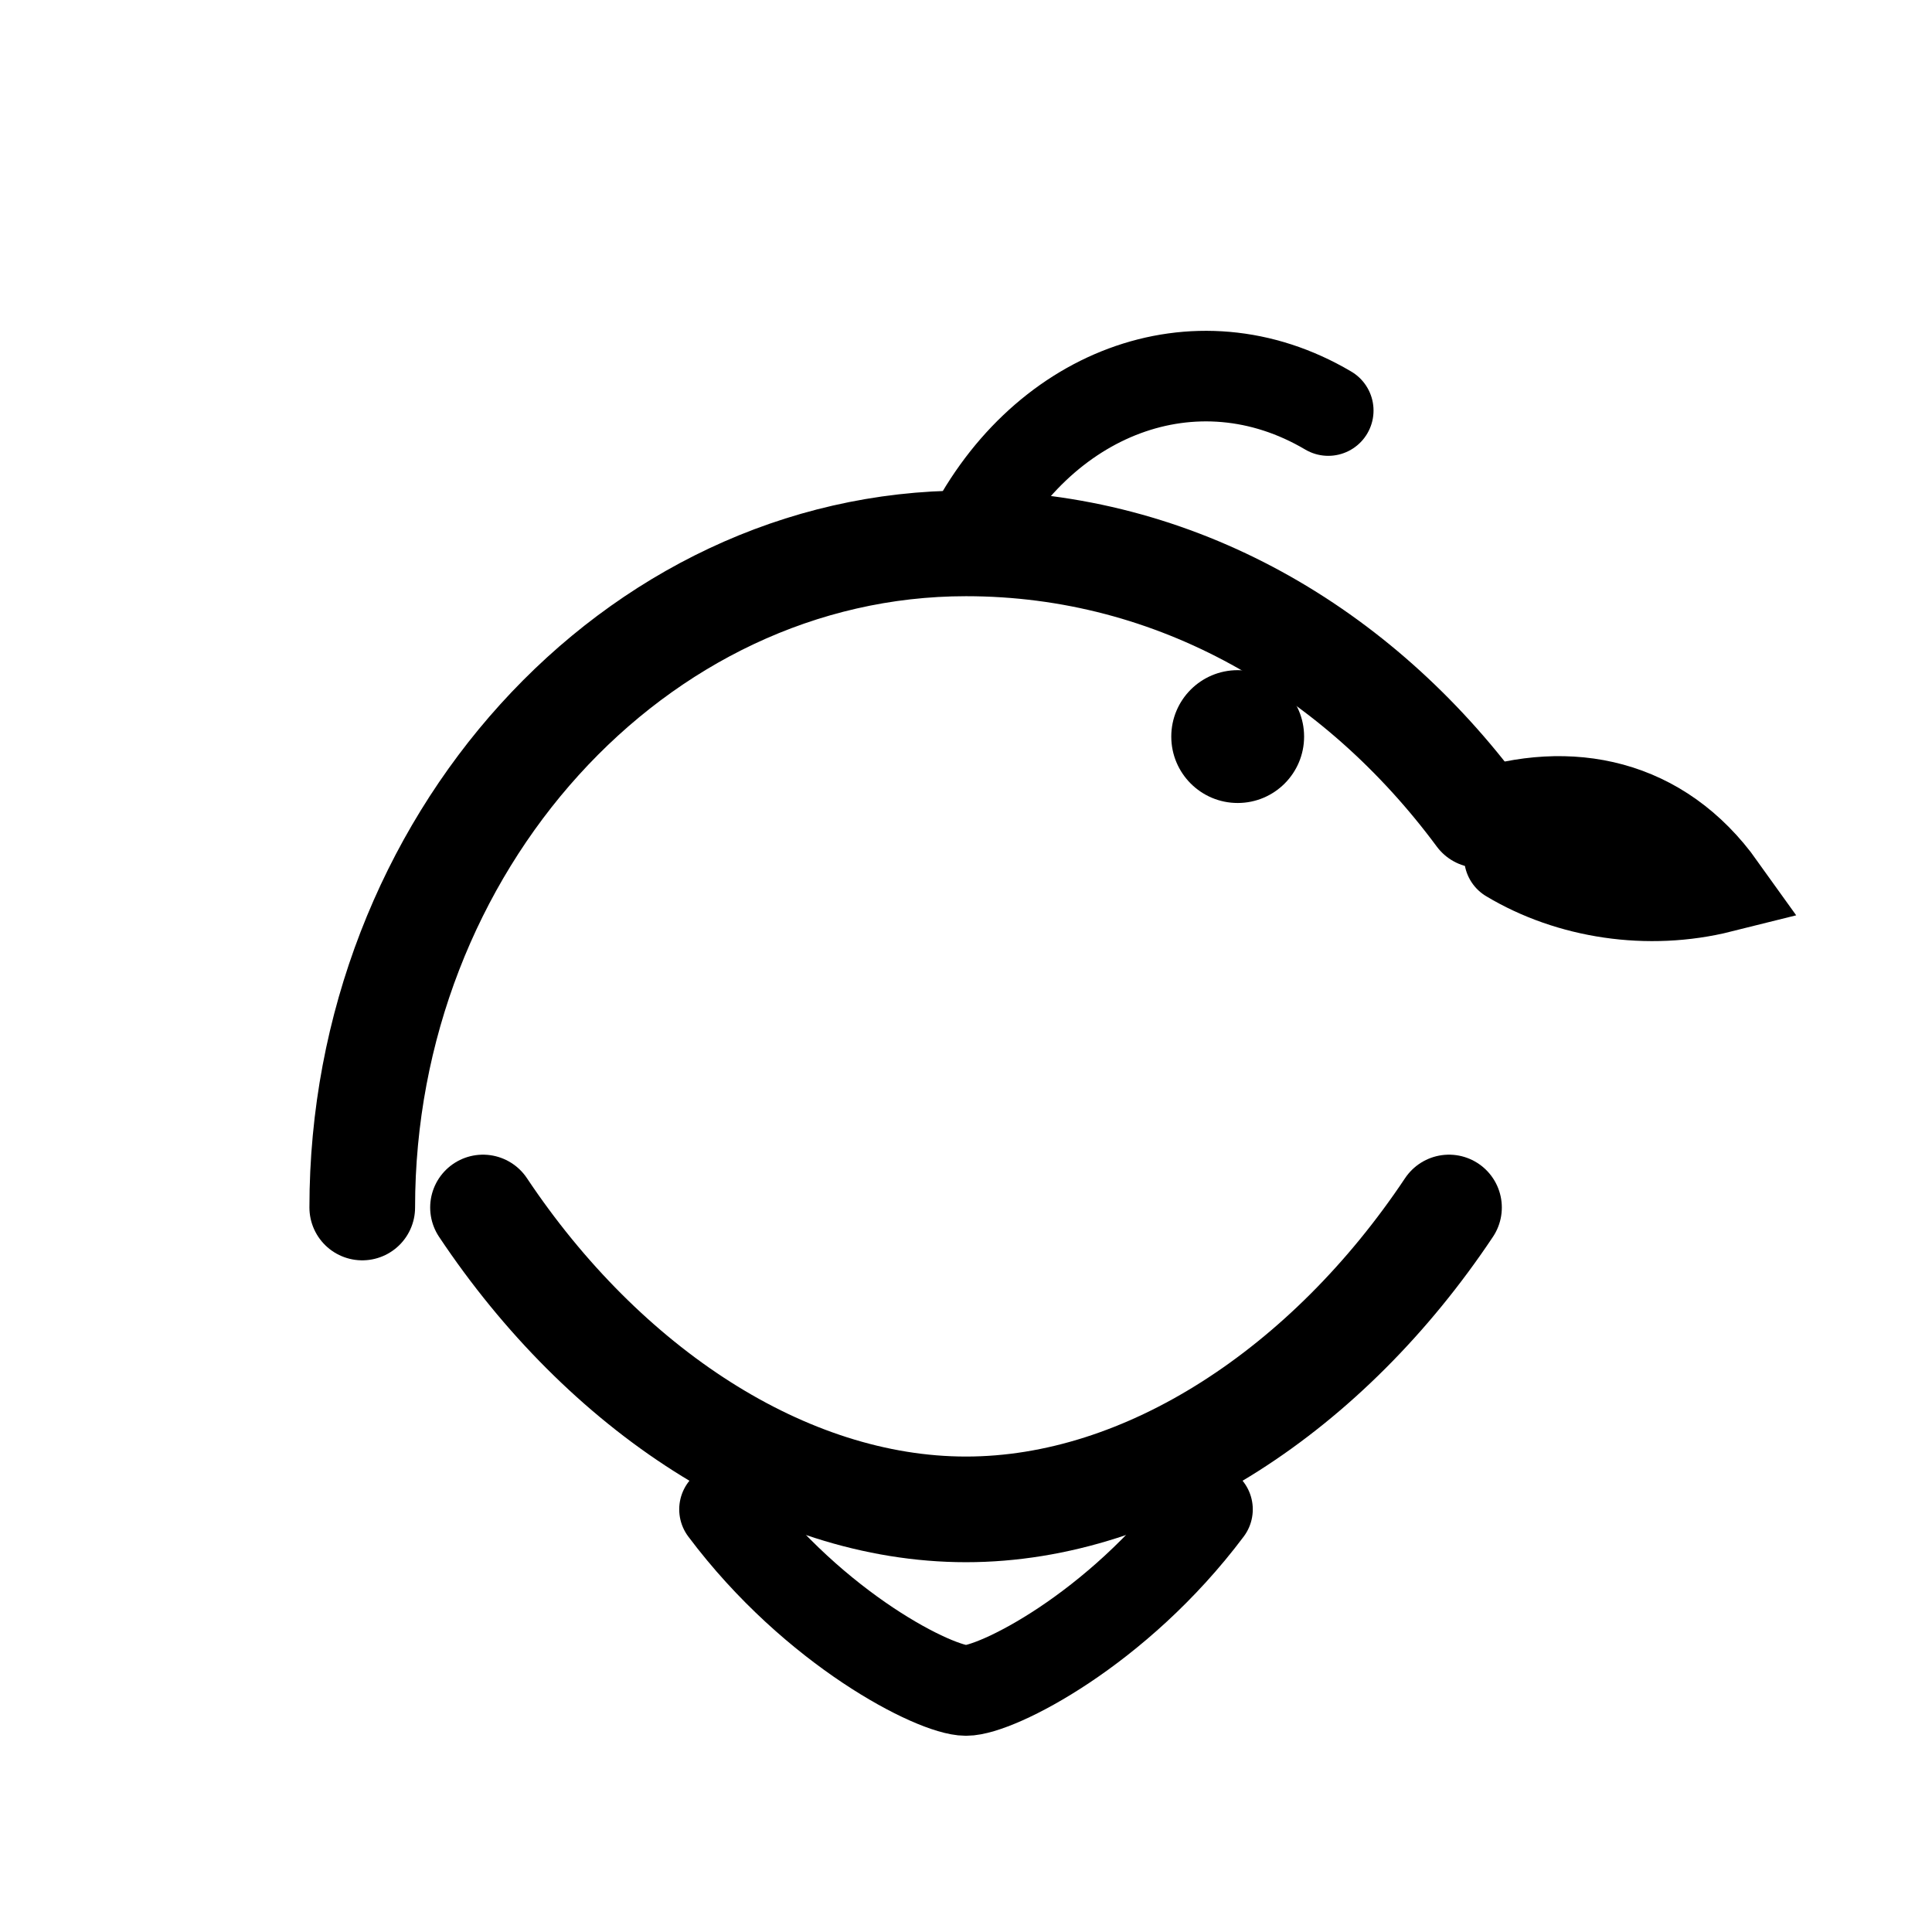
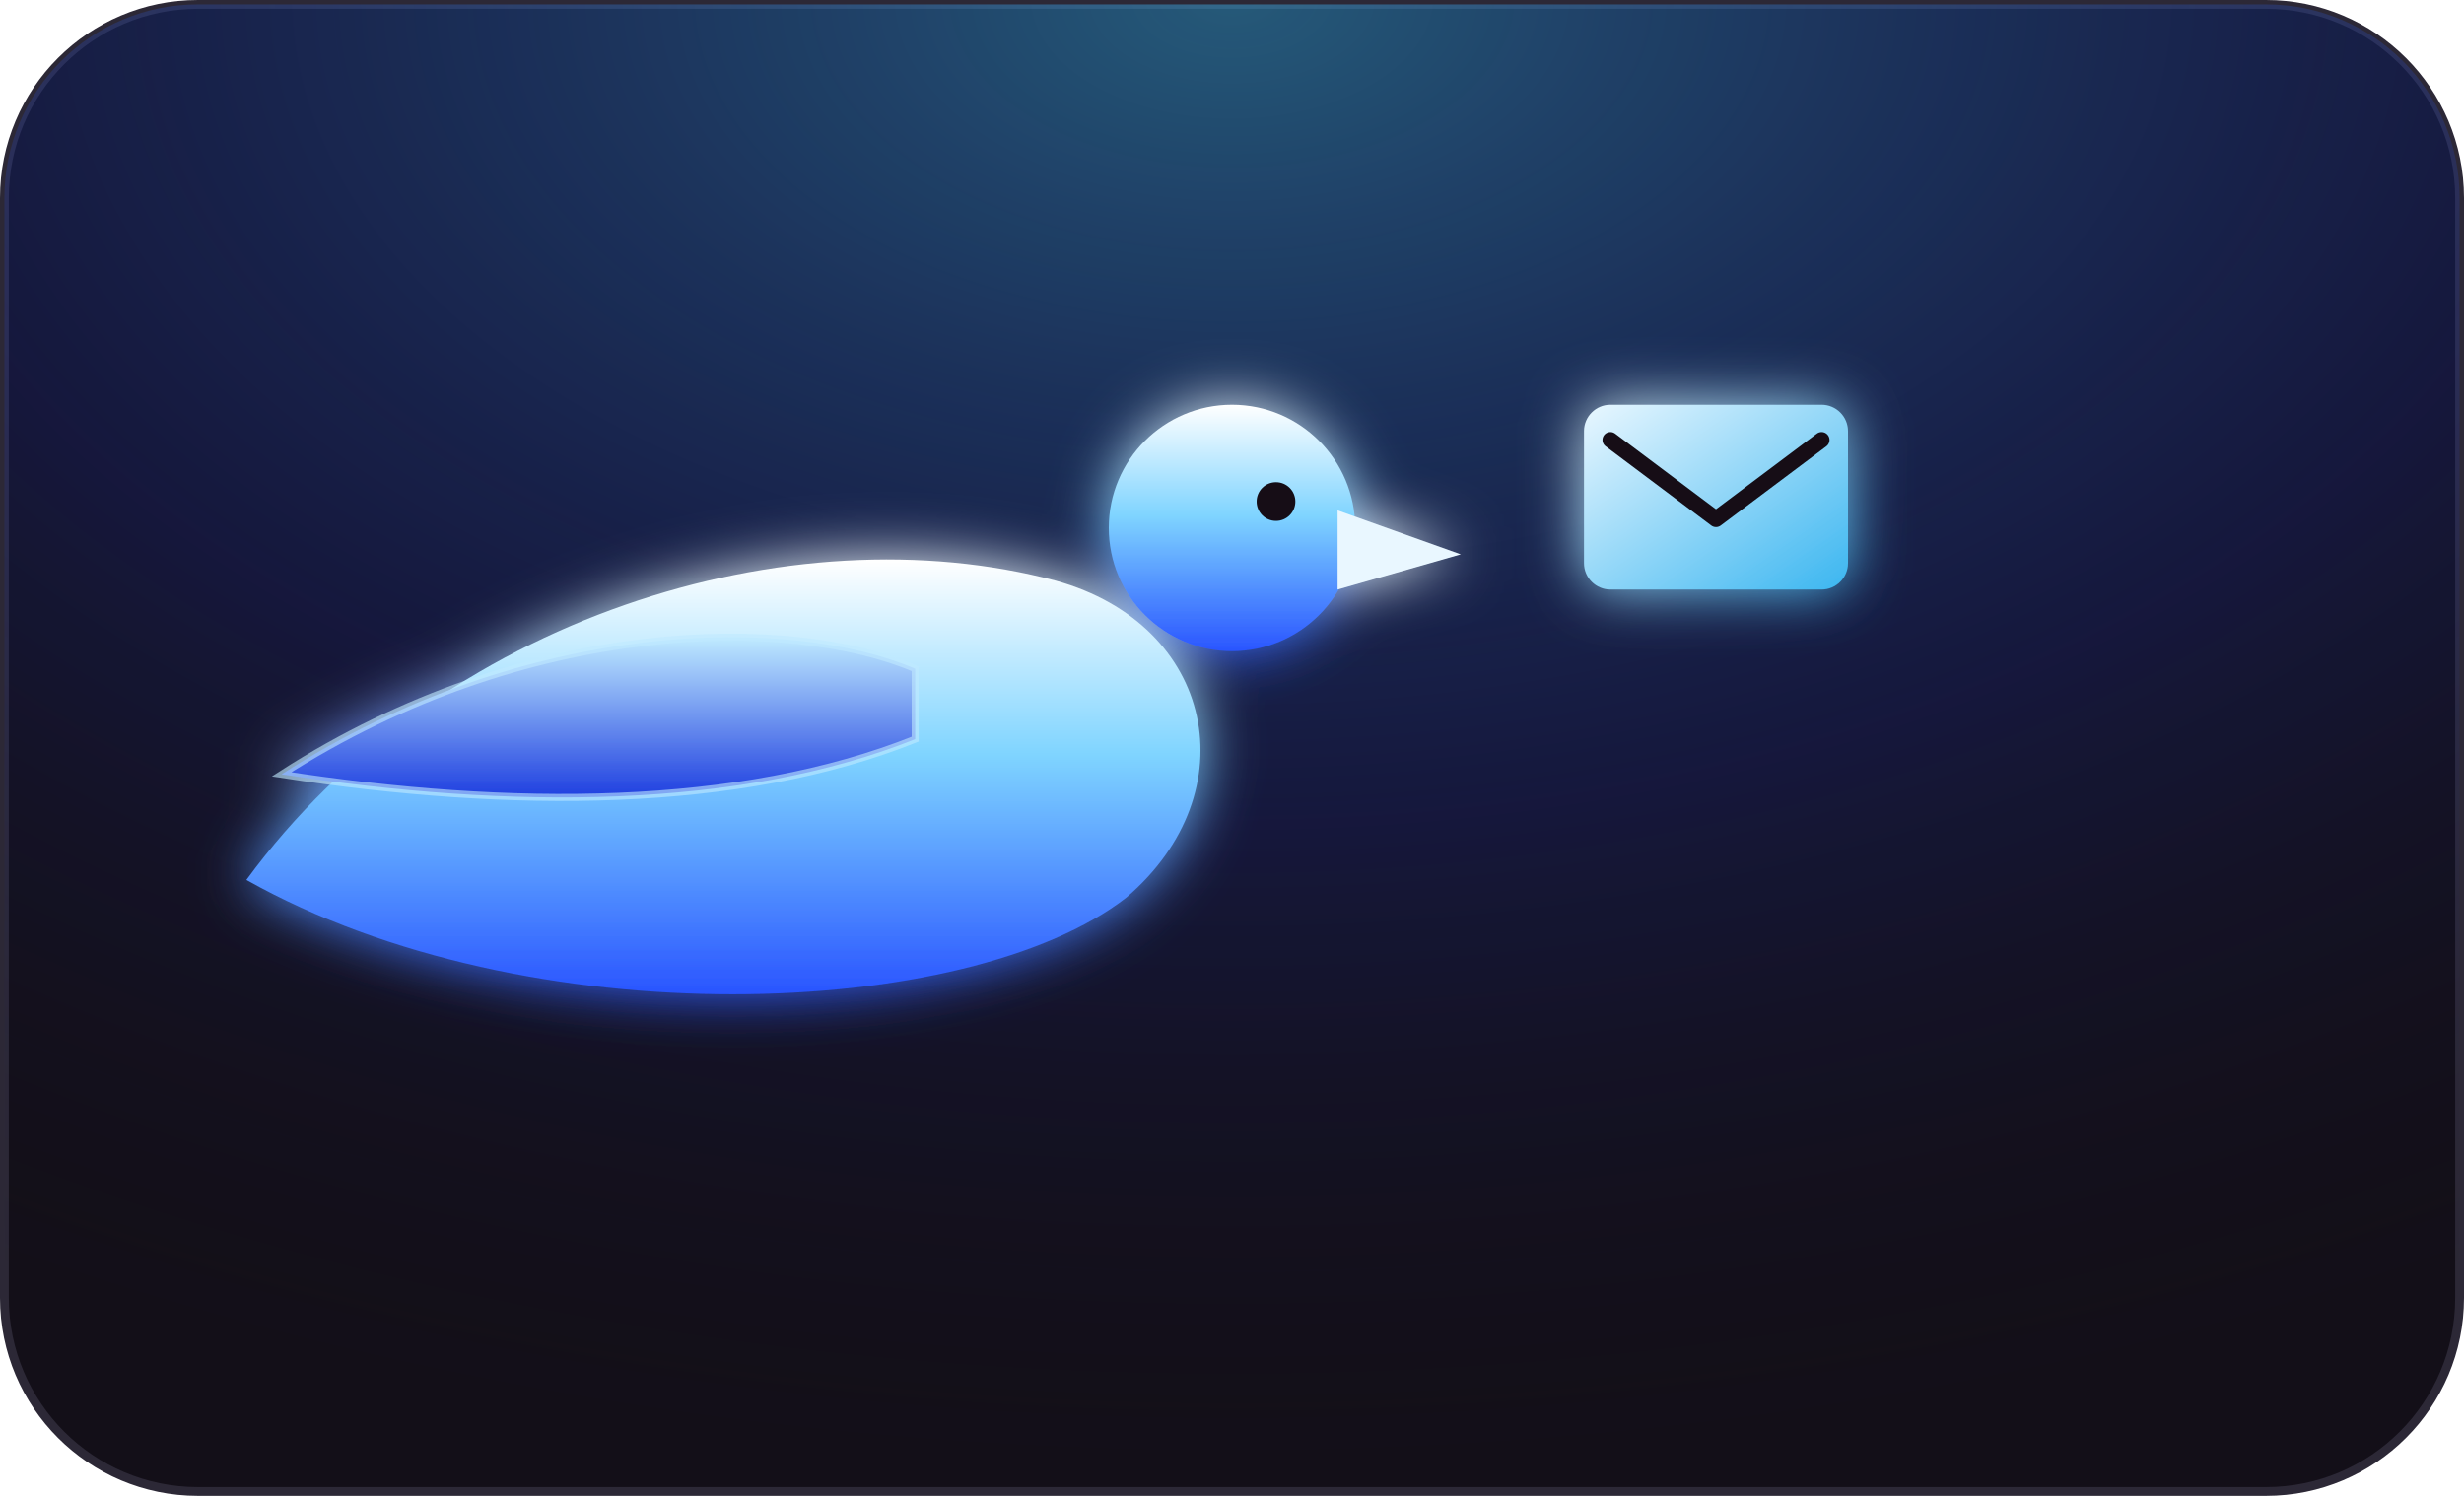
- <svg xmlns="http://www.w3.org/2000/svg" viewBox="0 0 32 32" fill="none">
-   <path d="M6 20c0-6 4.5-11 10-11 3.5 0 6.5 1.8 8.5 4.5" stroke="currentColor" stroke-width="1.75" stroke-linecap="round" />
-   <path d="M24.5 13.5c1.5-0.5 3-0.2 4 1.2-1.2 0.3-2.5 0.1-3.5-0.5" stroke="currentColor" stroke-width="1.5" stroke-linecap="round" />
-   <path d="M16 9c1.2-2.5 3.8-3.5 6-2.2" stroke="currentColor" stroke-width="1.5" stroke-linecap="round" />
-   <circle cx="20.5" cy="12.2" r="1.1" fill="currentColor" />
-   <path d="M8 20c2 3 5 5 8 5s6-2 8-5" stroke="currentColor" stroke-width="1.75" stroke-linecap="round" />
-   <path d="M12 25c1.5 2 3.5 3 4 3s2.5-1 4-3" stroke="currentColor" stroke-width="1.5" stroke-linecap="round" />
+ <svg xmlns="http://www.w3.org/2000/svg" viewBox="0 0 280 170" width="280" height="170" role="img" aria-label="Pigeon sending a letter">
+   <defs>
+     <linearGradient id="pg" x1="0" y1="0" x2="0" y2="1">
+       <stop offset="0" stop-color="#fff" />
+       <stop offset=".45" stop-color="#7fd4ff" />
+       <stop offset="1" stop-color="#2a55ff" />
+     </linearGradient>
+     <linearGradient id="wg" x1="0" y1="0" x2="0" y2="1">
+       <stop offset="0" stop-color="#bfeaff" />
+       <stop offset="1" stop-color="#1f3fe0" />
+     </linearGradient>
+     <linearGradient id="mg" x1="0" y1="0" x2="1" y2="1">
+       <stop offset="0" stop-color="#e9f7ff" />
+       <stop offset="1" stop-color="#3bb6f0" />
+     </linearGradient>
+     <radialGradient id="sky" cx=".5" cy="0" r="1">
+       <stop offset="0" stop-color="#3bb6f0" stop-opacity=".45" />
+       <stop offset=".55" stop-color="#1f3fe0" stop-opacity=".18" />
+       <stop offset="1" stop-color="#130f18" stop-opacity="0" />
+     </radialGradient>
+     <filter id="glow" x="-30%" y="-30%" width="160%" height="160%">
+       <feGaussianBlur stdDeviation="3.2" result="b" />
+       <feMerge>
+         <feMergeNode in="b" />
+         <feMergeNode in="SourceGraphic" />
+       </feMerge>
+     </filter>
+   </defs>
+   <style>
+     text { font-family: ui-monospace, "JetBrains Mono", Menlo, Consolas, monospace; font-size: 9px; fill: #7fd4ff; }
+     .wing { transform-origin: 104px 80px; animation: flap .9s ease-in-out infinite; }
+     .bob  { animation: bob 2.6s ease-in-out infinite; }
+     .mail { transform-origin: 15px 10px; animation: send 2.6s ease-in-out infinite; }
+     .tr   { opacity: 0; animation: tr 2.6s linear infinite; }
+     .tl   { opacity: 0; animation: tl 1.2s linear infinite; }
+     .t2{animation-delay:.12s}.t3{animation-delay:.24s}.t4{animation-delay:.36s}.t5{animation-delay:.48s}
+     .l2{animation-delay:.3s}.l3{animation-delay:.6s}.l4{animation-delay:.9s}
+     @keyframes flap { 0%,100% { transform: rotate(16deg); } 50% { transform: rotate(-22deg); } }
+     @keyframes bob  { 0%,100% { transform: translateY(-3px); } 50% { transform: translateY(3px); } }
+     @keyframes send {
+       0%   { opacity: 0; transform: translate(-6px,2px) scale(.8); }
+       15%  { opacity: 1; transform: none; }
+       50%  { opacity: 1; transform: translate(0,-1px); }
+       100% { opacity: 0; transform: translate(34px,-14px) scale(.85); }
+     }
+     @keyframes tr { 0%,40% { opacity: 0; transform: translate(0,0); } 55% { opacity: .95; } 100% { opacity: 0; transform: translate(26px,-12px); } }
+     @keyframes tl { 0% { opacity: 0; transform: translateX(8px); } 30% { opacity: .8; } 100% { opacity: 0; transform: translateX(-14px); } }
+     @media (prefers-reduced-motion: reduce) { .wing,.bob,.mail,.tr,.tl { animation: none; } .mail,.tr { opacity: 1; } }
+   </style>
+   <rect x=".5" y=".5" width="279" height="169" rx="22" fill="#130f18" stroke="#2c2836" />
+   <rect x=".5" y=".5" width="279" height="169" rx="22" fill="url(#sky)" />
+   <g>
+     <text class="tl" x="8" y="78">+x0</text>
+     <text class="tl l2" x="10" y="92">X#8</text>
+     <text class="tl l3" x="6" y="106">0S+</text>
+     <text class="tl l4" x="12" y="120">@x=</text>
+   </g>
+   <g class="bob" filter="url(#glow)">
+     <path fill="url(#pg)" d="M28 100 C50 70 90 58 120 66 C138 71 142 90 128 102 C110 116 60 118 28 100 Z" />
+     <circle fill="url(#pg)" cx="140" cy="60" r="14" />
+     <path fill="#e9f7ff" d="M152 58 L166 63 L152 67 Z" />
+     <circle cx="145" cy="57" r="2.2" fill="#130f18" />
+     <path class="wing" fill="url(#wg)" stroke="#bfeaff" stroke-width=".8" stroke-opacity=".6" d="M104 76 C90 70 60 70 32 88 C58 92 84 92 104 84 Z" />
+     <g transform="translate(180 46)">
+       <g class="mail">
+         <rect width="30" height="21" rx="3" fill="url(#mg)" />
+         <path d="M3 4 L15 13 L27 4" fill="none" stroke="#130f18" stroke-width="1.8" stroke-linecap="round" stroke-linejoin="round" />
+       </g>
+     </g>
+   </g>
+   <g>
+     <text class="tr" x="212" y="62">01</text>
+     <text class="tr t2" x="222" y="54">X</text>
+     <text class="tr t3" x="214" y="48">#</text>
+     <text class="tr t4" x="228" y="44">8</text>
+     <text class="tr t5" x="236" y="38">+</text>
+   </g>
</svg>
